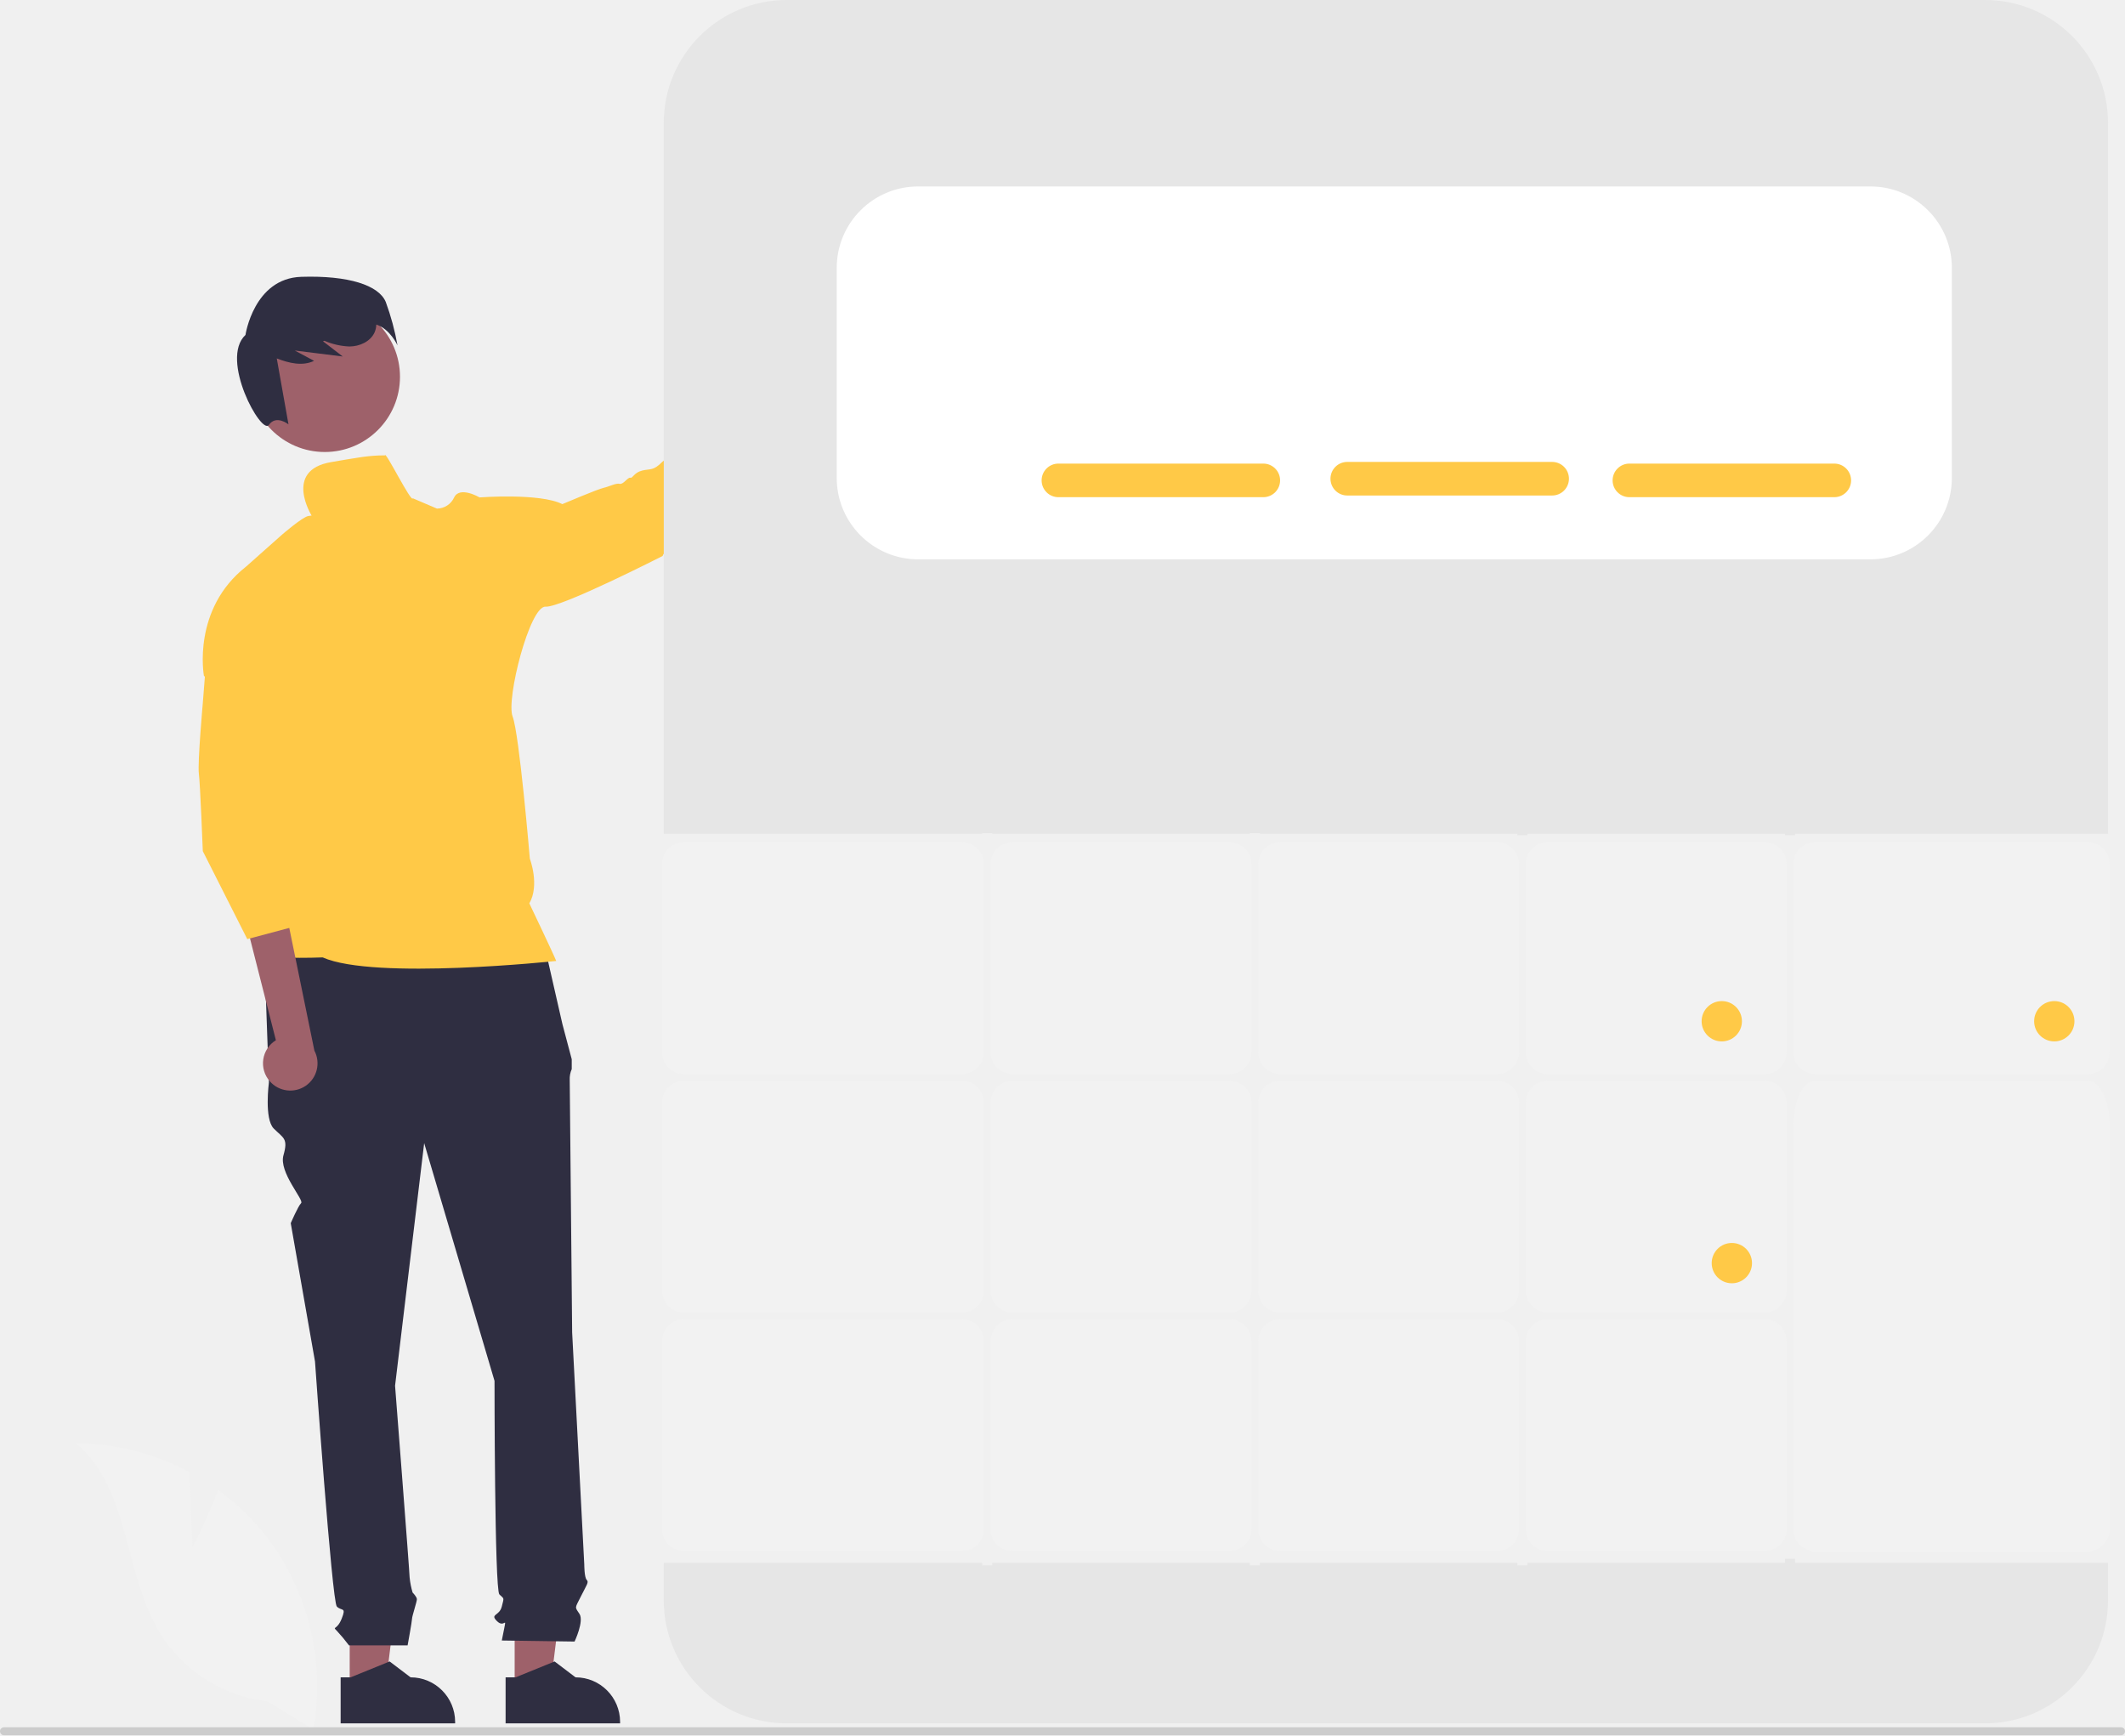
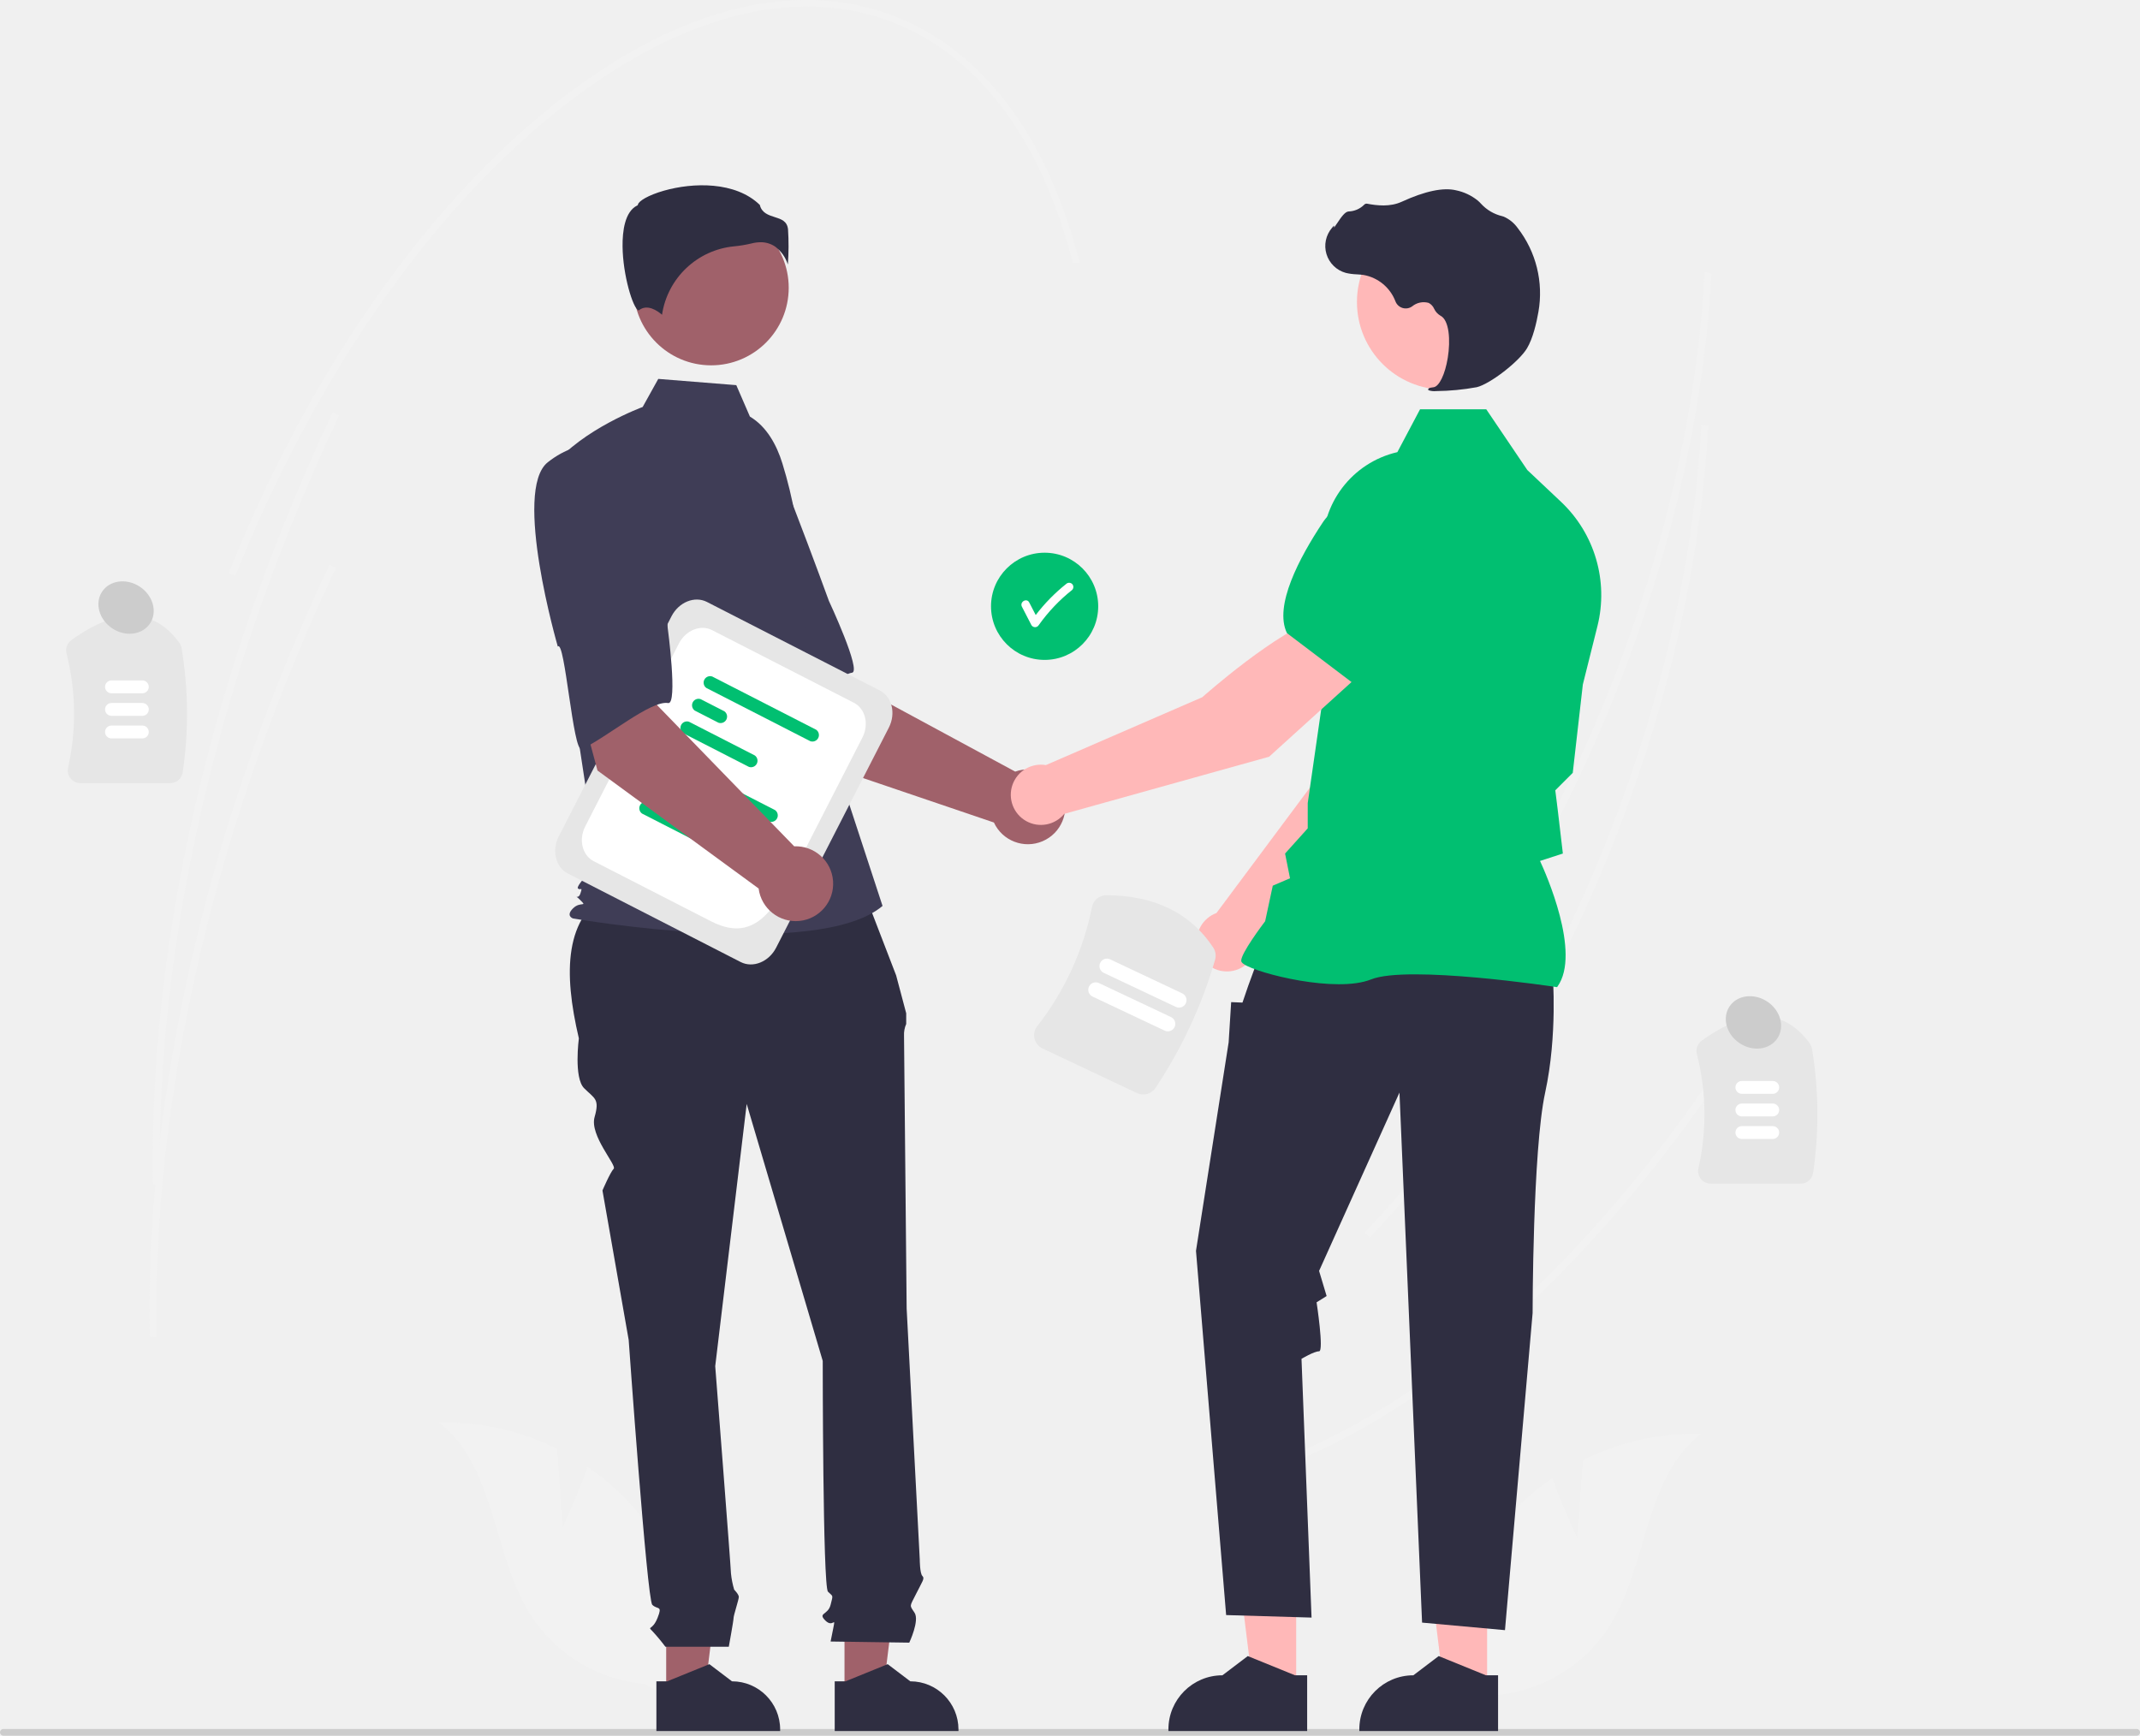
- <svg xmlns="http://www.w3.org/2000/svg" data-name="Layer 1" width="632.67" height="516.546" viewBox="0 0 632.67 516.546">
-   <polygon points="104.115 502.753 114.686 502.752 119.715 461.977 104.113 461.977 104.115 502.753" fill="#9e616a" />
-   <path d="M385.083,691.028l2.976-0,11.617-4.724,6.226,4.724h.001a13.268,13.268,0,0,1,13.267,13.267v.431l-34.087.001Z" transform="translate(-283.665 -191.727)" fill="#2f2e41" />
-   <polygon points="153.228 502.753 163.799 502.752 168.828 461.977 153.226 461.977 153.228 502.753" fill="#9e616a" />
-   <path d="M434.196,691.028l2.976-0,11.617-4.724,6.226,4.724h.001a13.268,13.268,0,0,1,13.267,13.267v.431l-34.087.001Z" transform="translate(-283.665 -191.727)" fill="#2f2e41" />
-   <path d="M445.343,471.336l-83.059,2.167,1.444,40.446s-1.444,10.834,1.444,13.723,4.333,2.889,2.889,7.945,6.187,13.313,5.26,14.24-3.094,5.983-3.094,5.983l7.222,41.168s5.056,71.503,6.5,72.947,2.889,0,1.444,3.611-2.889,2.167-1.444,3.611a53.194,53.194,0,0,1,3.611,4.333H405.025s1.317-7.222,1.317-7.945,1.444-5.056,1.444-5.778-1.277-1.999-1.277-1.999a23.762,23.762,0,0,1-.89-4.501c0-1.444-4.333-57.058-4.333-57.058l8.667-72.225L430.898,602.785s0,62.113,1.444,63.558,1.444.722.722,3.611-3.611,2.167-1.444,4.333,2.889-1.444,2.167,2.167l-.722,3.611,21.667.31s2.889-6.088,1.444-8.255-1.358-1.575.404-5.121,2.485-4.268,1.762-4.99-.722-4.564-.722-4.564l-3.611-69.106s-.722-72.947-.722-75.114a7.204,7.204,0,0,1,.6-3.249v-2.941l-2.767-10.421Z" transform="translate(-283.665 -191.727)" fill="#2f2e41" />
-   <path d="M539.34,313.811a8.065,8.065,0,0,1-11.61,4.261L491.676,348.278l-1.959-14.764,35.264-26.995a8.109,8.109,0,0,1,14.359,7.293Z" transform="translate(-283.665 -191.727)" fill="#9e616a" />
-   <circle cx="96.696" cy="112.161" r="22.39" fill="#9e616a" />
-   <path d="M398.513,281.605c-2.084-4.968-11.017-7.918-25.153-7.474s-16.611,17.301-16.611,17.301c-7.786,7.257,4.784,29.914,6.965,26.79s5.842-.171,5.842-.171l-3.489-19.627c3.685,1.418,7.648,2.369,11.114.718l-5.743-3.071q7.139.888,14.278,1.777l-5.888-4.53c.143-.047.285-.096.428-.144a20.925,20.925,0,0,0,7.46,1.694c3.002-.022,6.192-1.429,7.45-4.155a6.139,6.139,0,0,0,.533-2.376c4.139,1.344,6.313,6.193,6.313,6.193A76.404,76.404,0,0,0,398.513,281.605Z" transform="translate(-283.665 -191.727)" fill="#2f2e41" />
-   <path d="M398.283,327.279c-5,0-8.22.69-16,2-14.36,2.42-5.76,16.065-5.76,16.065s.65-.33-1.11,0-7.76,5.52-7.76,5.52l-10.73,9.53c-16.17,12.69-12.55,32.49-12.55,32.49l23.58,23.73-10.33,47.61s4.39,7.07,2.12,10.24,20,2.26,20,2.26c15.37,6.85,69.52,1.06,69.52,1.06-.75-1.96-8-17.15-8-17.15,3.15-5.44.15-13.3.15-13.3s-3.13-37.18-5.13-42.32,5.12-32.99,9.8-32.69,34.91-15.12,34.91-15.12-.76-1.21,9.22-5.29a48.912,48.912,0,0,0,15.49-9.77l4.1-8.19c-1.97.76-8.62-11.78-8.62-11.78l-2.9,1.105-1.68-.485s-13.11,3.73-15.79,6.45-3.58,1.96-6,2.57-2.72,2.31-3.48,2.12-2.11,2.11-3.17,1.81-3.33.91-4.84,1.21-12.24,4.84-12.24,4.84c-6.64-3.36-24.64-2-24.64-2s-5.89-3.47-7.56,0a5.69,5.69,0,0,1-5.13,3.33l-7.18-3.07C406.156,341.577,398.324,325.7,398.283,327.279Z" transform="translate(-283.665 -191.727)" fill="#ffc947" />
-   <path d="M364.004,513.612a8.065,8.065,0,0,1,1.8-12.235L355.632,461.388l13.908,5.329,7.729,37.761a8.109,8.109,0,0,1-13.265,9.133Z" transform="translate(-283.665 -191.727)" fill="#9e616a" />
-   <path d="M345.283,385.279l-1.256,15.969s-1.562,17.543-1.153,20.787S344.045,445.09,344.045,445.09l13.239,26.189,15-4-.898-12.285.898,11.285,2-10-5-17,3-6L370.771,413.138Z" transform="translate(-283.665 -191.727)" fill="#ffc947" />
-   <path d="M809.098,582.437H744.432a6.508,6.508,0,0,1-6.5-6.5v-56a6.508,6.508,0,0,1,6.5-6.5h64.667a6.508,6.508,0,0,1,6.5,6.5v56A6.508,6.508,0,0,1,809.098,582.437Z" transform="translate(-283.665 -191.727)" fill="#f2f2f2" />
-   <path d="M809.098,511.437H744.432a6.508,6.508,0,0,1-6.5-6.5v-56a6.508,6.508,0,0,1,6.5-6.5h64.667a6.508,6.508,0,0,1,6.5,6.5v56A6.508,6.508,0,0,1,809.098,511.437Z" transform="translate(-283.665 -191.727)" fill="#f2f2f2" />
-   <path d="M809.098,653.437H744.432a6.508,6.508,0,0,1-6.5-6.5v-56a6.508,6.508,0,0,1,6.5-6.5h64.667a6.508,6.508,0,0,1,6.5,6.5v56A6.508,6.508,0,0,1,809.098,653.437Z" transform="translate(-283.665 -191.727)" fill="#f2f2f2" />
-   <path d="M729.432,653.437h-64.667a6.508,6.508,0,0,1-6.5-6.5v-56a6.508,6.508,0,0,1,6.5-6.5h64.667a6.508,6.508,0,0,1,6.5,6.5v56A6.508,6.508,0,0,1,729.432,653.437Z" transform="translate(-283.665 -191.727)" fill="#f2f2f2" />
-   <path d="M905.283,511.437H824.098a6.508,6.508,0,0,1-6.5-6.5v-56a6.508,6.508,0,0,1,6.5-6.5h81.185a6.508,6.508,0,0,1,6.5,6.5v56A6.508,6.508,0,0,1,905.283,511.437Z" transform="translate(-283.665 -191.727)" fill="#f2f2f2" />
-   <path d="M576.098,439.937v-.21h3v.21h76.666v-.21h3v.21h76.667v.436h3V439.937h76.667v.436h3V439.937h93.185V228.337A36.61,36.61,0,0,0,874.673,191.727H517.894a36.61,36.61,0,0,0-36.61,36.61V439.937Z" transform="translate(-283.665 -191.727)" fill="#e6e6e6" />
-   <path d="M905.283,513.437H824.098c-3.584,0-6.5,5.929-6.5,13.216V646.937a6.51,6.51,0,0,0,4.616,6.219,3.564,3.564,0,0,0,1.884.571h81.185a3.564,3.564,0,0,0,1.884-.571,6.51,6.51,0,0,0,4.616-6.219V526.653C911.783,519.366,908.867,513.437,905.283,513.437Z" transform="translate(-283.665 -191.727)" fill="#f2f2f2" />
-   <path d="M570.098,653.437H487.283a6.508,6.508,0,0,1-6.5-6.5v-56a6.508,6.508,0,0,1,6.5-6.5h82.815a6.508,6.508,0,0,1,6.5,6.5v56A6.508,6.508,0,0,1,570.098,653.437Z" transform="translate(-283.665 -191.727)" fill="#f2f2f2" />
-   <path d="M570.098,582.437H487.283a6.508,6.508,0,0,1-6.5-6.5v-56a6.508,6.508,0,0,1,6.5-6.5h82.815a6.508,6.508,0,0,1,6.5,6.5v56A6.508,6.508,0,0,1,570.098,582.437Z" transform="translate(-283.665 -191.727)" fill="#f2f2f2" />
-   <path d="M818.098,656.937V655.711h-3V656.937H738.432v.774h-3V656.937h-76.667v.774h-3V656.937h-76.666v.774h-3V656.937H481.283v11.18A36.61,36.61,0,0,0,517.894,704.727H874.673a36.61,36.61,0,0,0,36.61-36.61V656.937Z" transform="translate(-283.665 -191.727)" fill="#e6e6e6" />
-   <path d="M570.098,511.437H487.283a6.508,6.508,0,0,1-6.5-6.5v-56a6.508,6.508,0,0,1,6.5-6.5h82.815a6.508,6.508,0,0,1,6.5,6.5v56A6.508,6.508,0,0,1,570.098,511.437Z" transform="translate(-283.665 -191.727)" fill="#f2f2f2" />
-   <path d="M649.765,582.437h-64.666a6.508,6.508,0,0,1-6.5-6.5v-56a6.508,6.508,0,0,1,6.5-6.5h64.666a6.508,6.508,0,0,1,6.5,6.5v56A6.508,6.508,0,0,1,649.765,582.437Z" transform="translate(-283.665 -191.727)" fill="#f2f2f2" />
-   <path d="M649.765,653.437h-64.666a6.508,6.508,0,0,1-6.5-6.5v-56a6.508,6.508,0,0,1,6.5-6.5h64.666a6.508,6.508,0,0,1,6.5,6.5v56A6.508,6.508,0,0,1,649.765,653.437Z" transform="translate(-283.665 -191.727)" fill="#f2f2f2" />
-   <path d="M729.432,511.437h-64.667a6.508,6.508,0,0,1-6.5-6.5v-56a6.508,6.508,0,0,1,6.5-6.5h64.667a6.508,6.508,0,0,1,6.5,6.5v56A6.508,6.508,0,0,1,729.432,511.437Z" transform="translate(-283.665 -191.727)" fill="#f2f2f2" />
-   <path d="M729.432,582.437h-64.667a6.508,6.508,0,0,1-6.5-6.5v-56a6.508,6.508,0,0,1,6.5-6.5h64.667a6.508,6.508,0,0,1,6.5,6.5v56A6.508,6.508,0,0,1,729.432,582.437Z" transform="translate(-283.665 -191.727)" fill="#f2f2f2" />
-   <path d="M649.765,511.437h-64.666a6.508,6.508,0,0,1-6.5-6.5v-56a6.508,6.508,0,0,1,6.5-6.5h64.666a6.508,6.508,0,0,1,6.5,6.5v56A6.508,6.508,0,0,1,649.765,511.437Z" transform="translate(-283.665 -191.727)" fill="#f2f2f2" />
-   <path d="M840.571,358.227H556.996a24.24,24.24,0,0,1-24.212-24.212v-62.575a24.24,24.24,0,0,1,24.212-24.212H840.571a24.24,24.24,0,0,1,24.212,24.212v62.575A24.24,24.24,0,0,1,840.571,358.227Z" transform="translate(-283.665 -191.727)" fill="#fff" />
-   <path d="M745.783,339.227h-61a5,5,0,0,1,0-10h61a5,5,0,0,1,0,10Z" transform="translate(-283.665 -191.727)" fill="#ffc947" />
-   <path d="M829.783,339.727h-61a5,5,0,0,1,0-10h61a5,5,0,0,1,0,10Z" transform="translate(-283.665 -191.727)" fill="#ffc947" />
-   <path d="M659.783,339.727h-61a5,5,0,0,1,0-10h61a5,5,0,0,1,0,10Z" transform="translate(-283.665 -191.727)" fill="#ffc947" />
-   <circle cx="512.618" cy="304" r="6" fill="#ffc947" />
-   <circle cx="515.618" cy="376" r="6" fill="#ffc947" />
-   <circle cx="611.618" cy="304" r="6" fill="#ffc947" />
-   <path d="M340.996,652.344l-.998-22.434a72.455,72.455,0,0,0-33.796-8.555c16.231,13.27,14.203,38.851,25.208,56.697A43.582,43.582,0,0,0,363.37,698.192l13.583,8.316a73.03,73.03,0,0,0-15.393-59.179,70.543,70.543,0,0,0-12.964-12.046C345.342,643.862,340.996,652.344,340.996,652.344Z" transform="translate(-283.665 -191.727)" fill="#f2f2f2" />
-   <path d="M283.665,707.083a1.186,1.186,0,0,0,1.19,1.19h630.29a1.19,1.19,0,0,0,0-2.38H284.855A1.187,1.187,0,0,0,283.665,707.083Z" transform="translate(-283.665 -191.727)" fill="#ccc" />
+ <svg xmlns="http://www.w3.org/2000/svg" data-name="Layer 1" width="758.67" height="615.326" viewBox="0 0 758.67 615.326">
+   <path d="M826.33,254.42c-3.941,43.423-15.169,89.211-32.778,133.39-21.775,54.633-51.526,102.754-86.037,139.159l-1.915-1.67c34.344-36.231,63.959-84.139,85.643-138.546,19.597-49.167,31.254-100.332,33.724-147.942l2.447.41Q827.027,246.764,826.33,254.42Z" transform="translate(-220.665 -142.3368)" fill="#f2f2f2" />
+   <path d="M842.027,506.615c-48.472,77.116-107.28,132.216-165.59,155.148l-1.18-2.163C733.164,636.826,791.627,582.009,839.878,505.245Z" transform="translate(-220.665 -142.3368)" fill="#f2f2f2" />
+   <path d="M825.154,308.484c-3.941,43.423-15.169,89.211-32.778,133.39C770.601,496.506,740.85,544.627,706.34,581.033l-1.915-1.67c34.344-36.231,63.959-84.139,85.643-138.546,19.597-49.167,31.254-100.332,33.724-147.942l2.447.41Q825.85,300.827,825.154,308.484Z" transform="translate(-220.665 -142.3368)" fill="#f2f2f2" />
+   <path d="M280.991,419.965H249.187a4.501,4.501,0,0,1-3.535-1.703,4.408,4.408,0,0,1-.863-3.746,86.49,86.49,0,0,0-.555-40.536,4.509,4.509,0,0,1,1.75-4.738c16.354-11.762,29.232-11.42,38.279,1.016a4.519,4.519,0,0,1,.791,1.91,141.54,141.54,0,0,1,.396,43.925A4.491,4.491,0,0,1,280.991,419.965Z" transform="translate(-220.665 -142.3368)" fill="#e6e6e6" />
+   <path d="M271.131,388.116H260.19a2.281,2.281,0,0,1,0-4.562h10.941a2.281,2.281,0,0,1,0,4.562Z" transform="translate(-220.665 -142.3368)" fill="#fff" />
+   <path d="M271.131,396.116H260.19a2.281,2.281,0,0,1,0-4.562h10.941a2.281,2.281,0,0,1,0,4.562Z" transform="translate(-220.665 -142.3368)" fill="#fff" />
+   <path d="M271.131,404.116H260.19a2.281,2.281,0,0,1,0-4.562h10.941a2.281,2.281,0,0,1,0,4.562Z" transform="translate(-220.665 -142.3368)" fill="#fff" />
+   <path d="M858.991,561.965H827.187a4.501,4.501,0,0,1-3.535-1.703,4.408,4.408,0,0,1-.863-3.746,86.49,86.49,0,0,0-.555-40.536,4.509,4.509,0,0,1,1.75-4.738c16.354-11.762,29.232-11.42,38.279,1.016a4.519,4.519,0,0,1,.791,1.91,141.54,141.54,0,0,1,.396,43.925A4.491,4.491,0,0,1,858.991,561.965Z" transform="translate(-220.665 -142.3368)" fill="#e6e6e6" />
+   <path d="M849.131,530.116H838.19a2.281,2.281,0,0,1,0-4.562h10.941a2.281,2.281,0,0,1,0,4.562Z" transform="translate(-220.665 -142.3368)" fill="#fff" />
+   <path d="M849.131,538.116H838.19a2.281,2.281,0,0,1,0-4.562h10.941a2.281,2.281,0,0,1,0,4.562Z" transform="translate(-220.665 -142.3368)" fill="#fff" />
+   <path d="M849.131,546.116H838.19a2.281,2.281,0,0,1,0-4.562h10.941a2.281,2.281,0,0,1,0,4.562Z" transform="translate(-220.665 -142.3368)" fill="#fff" />
+   <path d="M979.335,756.473a1.186,1.186,0,0,1-1.19,1.19H221.855a1.19,1.19,0,0,1,0-2.38h756.29A1.187,1.187,0,0,1,979.335,756.473Z" transform="translate(-220.665 -142.3368)" fill="#ccc" />
+   <path d="M420.168,683.613,418.185,656.024a89.244,89.244,0,0,0-41.899-9.396c20.432,15.793,18.795,47.358,32.945,68.96a53.681,53.681,0,0,0,40.028,23.722L466.263,749.092a89.952,89.952,0,0,0-20.944-72.346A86.888,86.888,0,0,0,428.951,662.351C425.234,673.022,420.168,683.613,420.168,683.613Z" transform="translate(-220.665 -142.3368)" fill="#f2f2f2" />
+   <path d="M779.832,687.613l1.984-27.589a89.244,89.244,0,0,1,41.899-9.396c-20.432,15.793-18.795,47.358-32.945,68.96a53.681,53.681,0,0,1-40.028,23.722L733.737,753.092a89.952,89.952,0,0,1,20.944-72.346A86.888,86.888,0,0,1,771.049,666.351C774.766,677.022,779.832,687.613,779.832,687.613Z" transform="translate(-220.665 -142.3368)" fill="#f2f2f2" />
+   <circle cx="370.335" cy="214.942" r="19" fill="#01bf71" />
+   <path d="M600.753,349.361a1.537,1.537,0,0,0-2.121,0,62.934,62.934,0,0,0-10.782,11.013q-1.152-2.23-2.305-4.459c-.887-1.716-3.476-.2-2.59,1.514q1.685,3.261,3.371,6.522a1.518,1.518,0,0,0,2.59,0,60.748,60.748,0,0,1,11.837-12.469A1.509,1.509,0,0,0,600.753,349.361Z" transform="translate(-220.665 -142.3368)" fill="#fff" />
+   <path d="M505.985,411.156,477.333,366.161l33.178-17.768,8.708,34.33,61.355,33.155a13.266,13.266,0,1,1-7.55,18.048Z" transform="translate(-220.665 -142.3368)" fill="#a0616a" />
+   <path d="M456.4,312.193c-9.002,13.218,22.99,61.263,22.99,61.263,1.559-3.359,16.457,34.366,18.952,32.138,7.092-6.334,18.194-23.976,24.365-24.763,3.529-.45-8.185-25.478-8.185-25.478s-5.354-14.779-12.618-33.659a33.903,33.903,0,0,0-24.626-21.535S465.403,298.975,456.4,312.193Z" transform="translate(-220.665 -142.3368)" fill="#3f3d56" />
+   <polygon points="236.175 600.491 249.782 600.49 256.255 548.005 236.172 548.006 236.175 600.491" fill="#a0616a" />
+   <path d="M453.368,738.385l3.83-0,14.953-6.081,8.014,6.08h.001a17.078,17.078,0,0,1,17.077,17.077v.555l-43.875.002Z" transform="translate(-220.665 -142.3368)" fill="#2f2e41" />
+   <polygon points="299.391 600.491 312.998 600.49 319.472 548.005 299.389 548.006 299.391 600.491" fill="#a0616a" />
+   <path d="M516.585,738.385l3.83-0,14.953-6.081,8.014,6.08h.001a17.078,17.078,0,0,1,17.077,17.077v.555l-43.875.002Z" transform="translate(-220.665 -142.3368)" fill="#2f2e41" />
+   <path d="M525.946,455.889l-88.507,2.213c-16.809,9.13-17.065,28.891-11.557,52.352,0,0-1.859,13.945,1.859,17.663s5.578,3.719,3.719,10.226,7.964,17.136,6.771,18.33-3.982,7.701-3.982,7.701l9.297,52.99s6.508,92.036,8.367,93.895,3.719,0,1.859,4.648-3.719,2.789-1.859,4.648a68.471,68.471,0,0,1,4.648,5.578h22.476s1.695-9.297,1.695-10.226,1.859-6.508,1.859-7.437-1.643-2.573-1.643-2.573a30.585,30.585,0,0,1-1.146-5.794c0-1.859-5.578-73.443-5.578-73.443L485.38,533.695l26.96,91.106s0,79.95,1.859,81.81,1.859.93.93,4.648-4.648,2.789-1.859,5.578,3.719-1.859,2.789,2.789l-.93,4.648,27.89.399s3.719-7.836,1.859-10.625-1.748-2.028.521-6.592,3.198-5.494,2.268-6.423-.93-5.874-.93-5.874l-4.648-88.951s-.93-93.895-.93-96.684a9.273,9.273,0,0,1,.772-4.182V501.556l-3.561-13.414Z" transform="translate(-220.665 -142.3368)" fill="#2f2e41" />
+   <circle cx="252.113" cy="102.015" r="27.5" fill="#a0616a" />
+   <path d="M486.528,290.027c5.924,3.522,9.468,9.993,11.503,16.579a157.109,157.109,0,0,1,6.751,37.537l2.149,38.141,26.613,81.214c-23.064,19.516-109.759,4.435-109.759,4.435s-2.661-.887,0-3.548,5.252-.304,2.591-2.965-.827.304.06-2.358,0-.887-.887-1.774,6.867-8.871,6.867-8.871L425.319,401.8l-8.871-94.031c10.645-13.306,32.054-21.15,32.054-21.15l5.532-9.957,27.659,2.213Z" transform="translate(-220.665 -142.3368)" fill="#3f3d56" />
+   <path d="M495.448,229.742a12.744,12.744,0,0,1,4.527,6.36A89.513,89.513,0,0,0,500.034,223.623c-.324-2.92-2.38-3.577-4.761-4.338-2.15-.688-4.581-1.464-5.236-4.299-8.644-8.409-23.692-7.985-33.991-5.052-5.667,1.614-8.927,3.688-9.219,4.903l-.06.25-.23.115c-4.368,2.184-5.218,9.081-5.162,14.482.106,10.176,3.62,21.733,5.599,22.672.105.05.131.03.177-.008h0c2.98-2.382,6.616.181,8.214,1.574A28.601,28.601,0,0,1,480.974,229.662a44.879,44.879,0,0,0,6.172-1.035,12.995,12.995,0,0,1,3.153-.414A8.974,8.974,0,0,1,495.448,229.742Z" transform="translate(-220.665 -142.3368)" fill="#2f2e41" />
+   <path d="M666.162,477.801l52.899-53.718,13.937-42.963-22.428-9.072c-11.11,11.207-22.547,45.515-22.547,45.515l-36.106,48.458c-.288.107-.576.22-.859.354A10.687,10.687,0,1,0,666.162,477.801Z" transform="translate(-220.665 -142.3368)" fill="#ffb8b8" />
+   <path d="M704.453,376.963l28.363,8.205.106-.02c10.426-2.024,18.673-19.35,23.755-33.529a19.596,19.596,0,0,0-10.615-24.558h0a19.639,19.639,0,0,0-20.495,3.125L711.425,342.363Z" transform="translate(-220.665 -142.3368)" fill="#01bf71" />
+   <polygon points="459.521 598.895 444.267 598.894 437.011 540.059 459.523 540.06 459.521 598.895" fill="#ffb8b8" />
+   <path d="M684.077,736.251l-4.293-0-16.762-6.817-8.984,6.816h-.001a19.145,19.145,0,0,0-19.144,19.144v.622l49.184.002Z" transform="translate(-220.665 -142.3368)" fill="#2f2e41" />
+   <polygon points="527.204 598.895 511.95 598.894 504.694 540.059 527.207 540.06 527.204 598.895" fill="#ffb8b8" />
+   <path d="M751.76,736.251l-4.293-0-16.762-6.817-8.984,6.816H721.719a19.145,19.145,0,0,0-19.144,19.144v.622l49.184.002Z" transform="translate(-220.665 -142.3368)" fill="#2f2e41" />
+   <path d="M771.128,487.806s1.781,21.374-2.672,41.857-4.453,78.17-4.453,78.17l-9.796,112.411-29.389-2.672-8.015-187.91-28.498,63.23,2.672,8.906-3.559,2.226s2.668,17.366.887,17.366-6.234,2.672-6.234,2.672l3.562,91.728-30.279-.891L644.667,585.769,656.245,511.852l.891-14.249,4.008.165,2.041-5.953,3.748-10.242Z" transform="translate(-220.665 -142.3368)" fill="#2f2e41" />
+   <path d="M772.667,492.296l.159-.223c8.477-11.868-4.272-40.386-6.195-44.52l8.099-2.628L772.906,429.422l-.864-6.911,6.19-6.19.017-.154,3.562-31.17,5.179-20.703a45.452,45.452,0,0,0-12.901-44.048l-11.972-11.288-14.55-21.529h-23.463l-8.045,15.196a34.199,34.199,0,0,0-26.46,34.916l1.823,39.855-7.138,49.623-.004,8.98-8.033,8.927,1.754,8.77-6.114,2.62-2.7,12.597c-1.117,1.474-8.491,11.306-8.491,13.994,0,.404.298.794.937,1.226,5.025,3.403,32.8,10.34,45.092,5.421,13.094-5.236,65.145,2.619,65.67,2.699Z" transform="translate(-220.665 -142.3368)" fill="#01bf71" />
+   <circle cx="512.141" cy="107.068" r="31.074" fill="#ffb8b8" />
+   <path d="M729.829,280.982a84.513,84.513,0,0,0,14.346-1.375c4.687-1.08,15.027-9.076,17.846-13.799h0c2.094-3.51,3.35-8.938,4.036-12.874a37.779,37.779,0,0,0-7.379-29.811,11.936,11.936,0,0,0-4.926-3.989c-.174-.063-.354-.118-.534-.165a14.727,14.727,0,0,1-7.44-4.342,12.145,12.145,0,0,0-1.25-1.221,18.14,18.14,0,0,0-7.664-3.604c-4.529-1.088-11.006.275-19.253,4.054-4.143,1.899-8.742,1.369-12.286.695a1.154,1.154,0,0,0-1.076.4,8.144,8.144,0,0,1-5.476,2.349c-1.258.088-2.535,1.866-4.074,4.182-.349.526-.757,1.139-1.052,1.514l-.059-.703-.692.804a9.883,9.883,0,0,0,4.876,15.981,19.273,19.273,0,0,0,3.891.517c.795.051,1.617.103,2.407.22a14.9,14.9,0,0,1,11.318,9.38,3.897,3.897,0,0,0,5.928,1.739,6.438,6.438,0,0,1,5.837-1.219,4.274,4.274,0,0,1,1.944,2.093,5.57,5.57,0,0,0,2.176,2.41c3.235,1.564,3.644,8.85,2.654,14.959-.954,5.888-3.03,10.184-5.047,10.445-1.553.201-1.729.317-1.834.595l-.094.249.181.226A6.364,6.364,0,0,0,729.829,280.982Z" transform="translate(-220.665 -142.3368)" fill="#2f2e41" />
+   <path d="M704.048,380.286,689.111,361.254c-15.215,4.19-42.211,28.253-42.211,28.253l-55.442,24.059a10.681,10.681,0,1,0,6.489,17.307l72.627-20.262Z" transform="translate(-220.665 -142.3368)" fill="#ffb8b8" />
+   <path d="M700.468,384.637l23.568-26.273,1.309-18.616a19.641,19.641,0,0,0-9.747-18.298h0a19.595,19.595,0,0,0-26.032,6.171c-8.328,12.551-17.286,29.52-12.677,39.087l.047.097Z" transform="translate(-220.665 -142.3368)" fill="#01bf71" />
+   <path d="M483.244,483.387,421.99,452.015c-4.357-2.231-5.8-8.15-3.217-13.194L458.712,360.838c2.583-5.044,8.229-7.332,12.586-5.1l61.254,31.371c4.357,2.231,5.8,8.15,3.217,13.194l-39.939,77.984C493.248,483.33,487.601,485.618,483.244,483.387Z" transform="translate(-220.665 -142.3368)" fill="#e6e6e6" />
+   <path d="M472.778,468.965l-41.617-21.314c-4.081-2.09-5.433-7.633-3.013-12.357l33.181-64.788c2.419-4.724,7.707-6.866,11.788-4.776l50.265,25.743c4.081,2.09,5.432,7.633,3.013,12.356l-18.026,35.196C497.593,460.066,490.955,478.274,472.778,468.965Z" transform="translate(-220.665 -142.3368)" fill="#fff" />
+   <path d="M493.355,433.585l-36.861-18.878a2.305,2.305,0,0,1,2.08-4.06l36.861,18.878a2.305,2.305,0,0,1-2.08,4.06Z" transform="translate(-220.665 -142.3368)" fill="#01bf71" />
+   <path d="M460.797,427.037l-8.412-4.308a2.306,2.306,0,0,1,2.08-4.061l8.412,4.308a2.306,2.306,0,0,1-2.08,4.061Z" transform="translate(-220.665 -142.3368)" fill="#01bf71" />
+   <path d="M471.587,442.69,448.276,430.751a2.306,2.306,0,0,1,2.08-4.061l23.311,11.939a2.306,2.306,0,0,1-2.08,4.061Z" transform="translate(-220.665 -142.3368)" fill="#01bf71" />
+   <path d="M507.942,405.103l-36.861-18.878a2.305,2.305,0,0,1,2.08-4.06l36.861,18.878a2.305,2.305,0,0,1-2.08,4.06Z" transform="translate(-220.665 -142.3368)" fill="#01bf71" />
+   <path d="M475.384,398.555l-8.412-4.308a2.306,2.306,0,0,1,2.08-4.061l8.412,4.308a2.306,2.306,0,0,1-2.08,4.061Z" transform="translate(-220.665 -142.3368)" fill="#01bf71" />
+   <path d="M486.174,414.208,462.863,402.269a2.306,2.306,0,0,1,2.08-4.061l23.311,11.939a2.306,2.306,0,0,1-2.08,4.061Z" transform="translate(-220.665 -142.3368)" fill="#01bf71" />
+   <path d="M432.485,415.494l-13.838-51.517,36.979-7L453.638,392.338l48.588,50.03a13.266,13.266,0,1,1-12.615,14.953Z" transform="translate(-220.665 -142.3368)" fill="#a0616a" />
+   <path d="M414.863,306.216c-12.552,9.909,3.559,65.338,3.559,65.338,2.494-2.737,5.393,37.72,8.442,36.342,8.665-3.915,24.547-17.416,30.67-16.316,3.502.629-.167-26.76-.167-26.76s-.675-15.705-1.943-35.894a33.903,33.903,0,0,0-17.034-27.93S427.415,296.306,414.863,306.216Z" transform="translate(-220.665 -142.3368)" fill="#3f3d56" />
+   <path d="M623.719,529.841l-33.426-15.784a5.231,5.231,0,0,1-2.87-3.544,5.124,5.124,0,0,1,.952-4.365,100.58,100.58,0,0,0,19.413-42.254,5.197,5.197,0,0,1,5.092-4.19c17.048.058,29.789,6.283,37.868,18.499a5.261,5.261,0,0,1,.688,4.376,164.527,164.527,0,0,1-21.108,45.407A5.22,5.22,0,0,1,623.719,529.841Z" transform="translate(-220.665 -142.3368)" fill="#e6e6e6" />
+   <path d="M633.552,507.703,607.994,495.634a2.651,2.651,0,1,1,2.264-4.795l25.558,12.069a2.651,2.651,0,1,1-2.264,4.795Z" transform="translate(-220.665 -142.3368)" fill="#fff" />
+   <path d="M637.522,499.295,611.964,487.226a2.651,2.651,0,0,1,2.264-4.795l25.558,12.069a2.651,2.651,0,0,1-2.264,4.795Z" transform="translate(-220.665 -142.3368)" fill="#fff" />
+   <path d="M603.371,235.352l-2.379.261c-10.607-41.684-31.168-70.563-59.462-83.514-35.968-16.463-80.443-5.408-125.234,31.13-45.018,36.724-84.872,94.733-112.217,163.343l-2.308-1.056c27.466-68.909,67.523-127.198,112.794-164.127,45.498-37.115,90.881-48.252,127.79-31.357C571.459,163.353,592.558,192.857,603.371,235.352Z" transform="translate(-220.665 -142.3368)" fill="#f2f2f2" />
+   <path d="M340.897,289.64c-6.222,13.107-12.139,26.685-17.589,40.358-31.361,78.682-47.253,159.038-45.954,232.383l-2.451-.262c-1.3-73.619,14.638-154.251,46.097-233.178,5.465-13.711,11.4-27.328,17.64-40.472Z" transform="translate(-220.665 -142.3368)" fill="#f2f2f2" />
+   <path d="M339.721,343.704c-6.222,13.107-12.139,26.685-17.589,40.358-31.361,78.682-47.253,159.038-45.954,232.383l-2.451-.262c-1.3-73.619,14.638-154.251,46.097-233.178,5.465-13.711,11.4-27.328,17.64-40.472Z" transform="translate(-220.665 -142.3368)" fill="#f2f2f2" />
+   <ellipse cx="265.356" cy="357.719" rx="8.857" ry="10.195" transform="translate(-400.121 238.1651) rotate(-56.36398)" fill="#ccc" />
+   <ellipse cx="842.298" cy="504.788" rx="8.857" ry="10.195" transform="translate(-265.2016 784.1168) rotate(-56.36398)" fill="#ccc" />
</svg>
